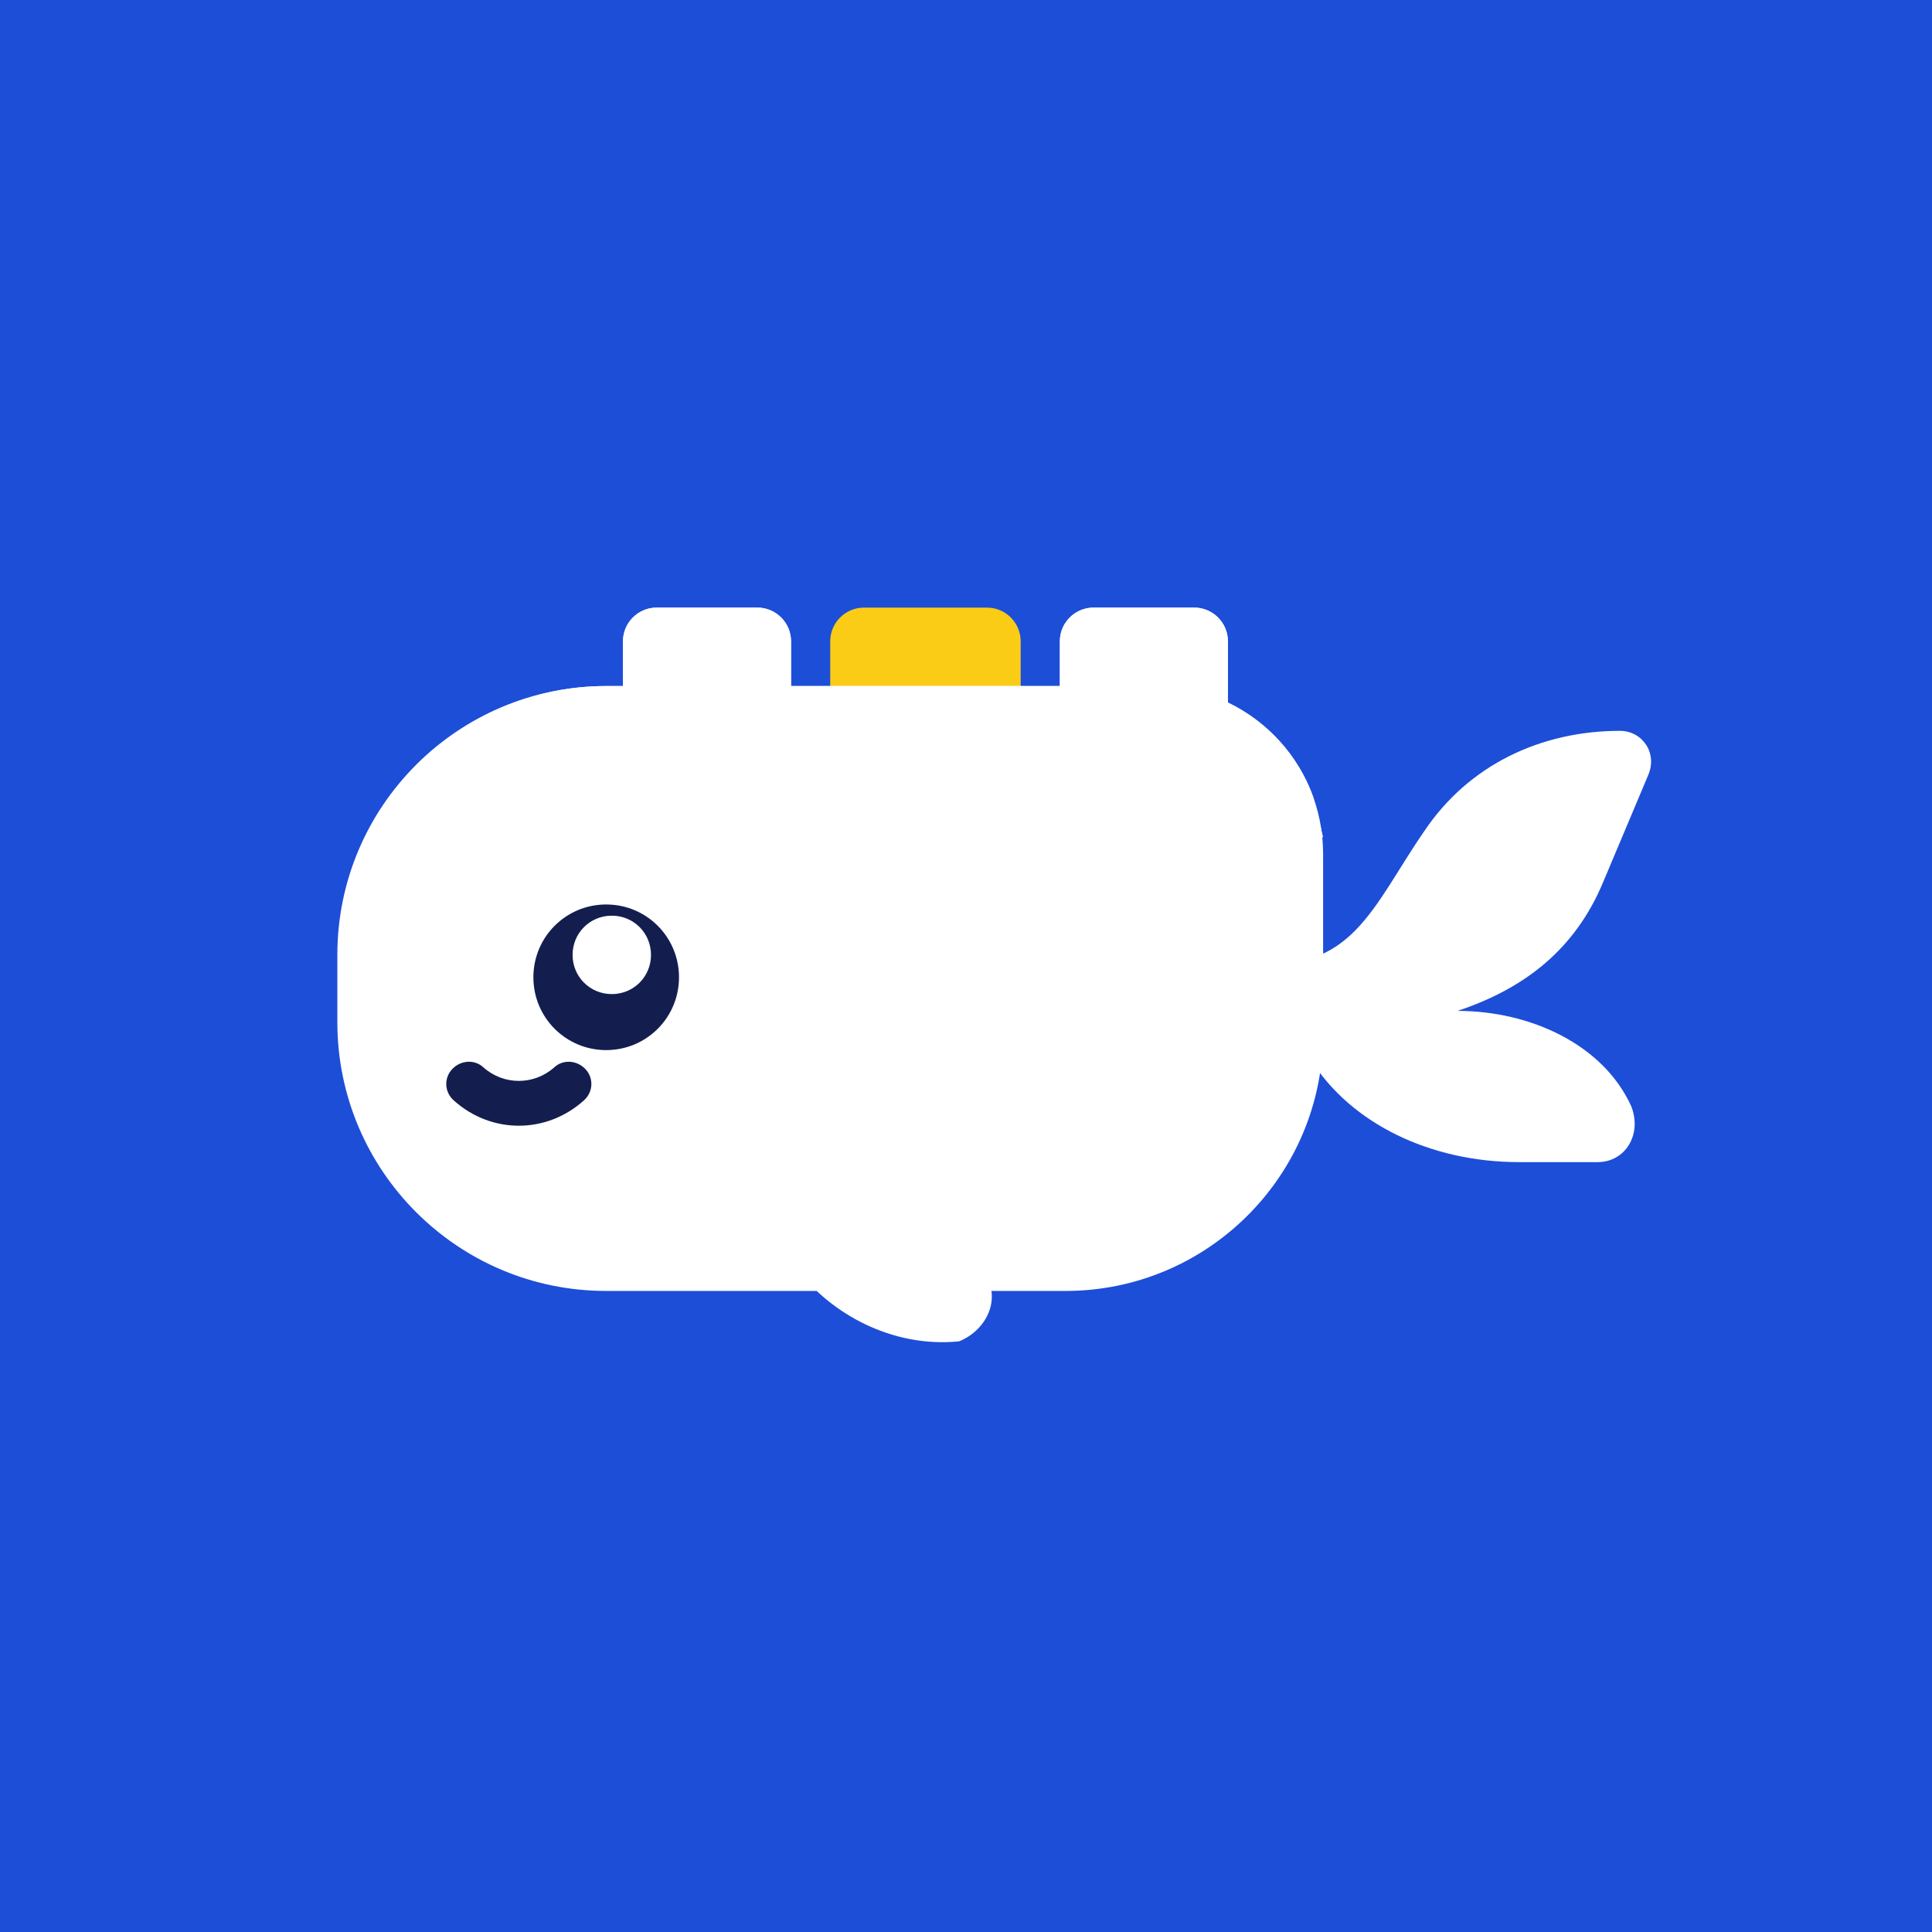
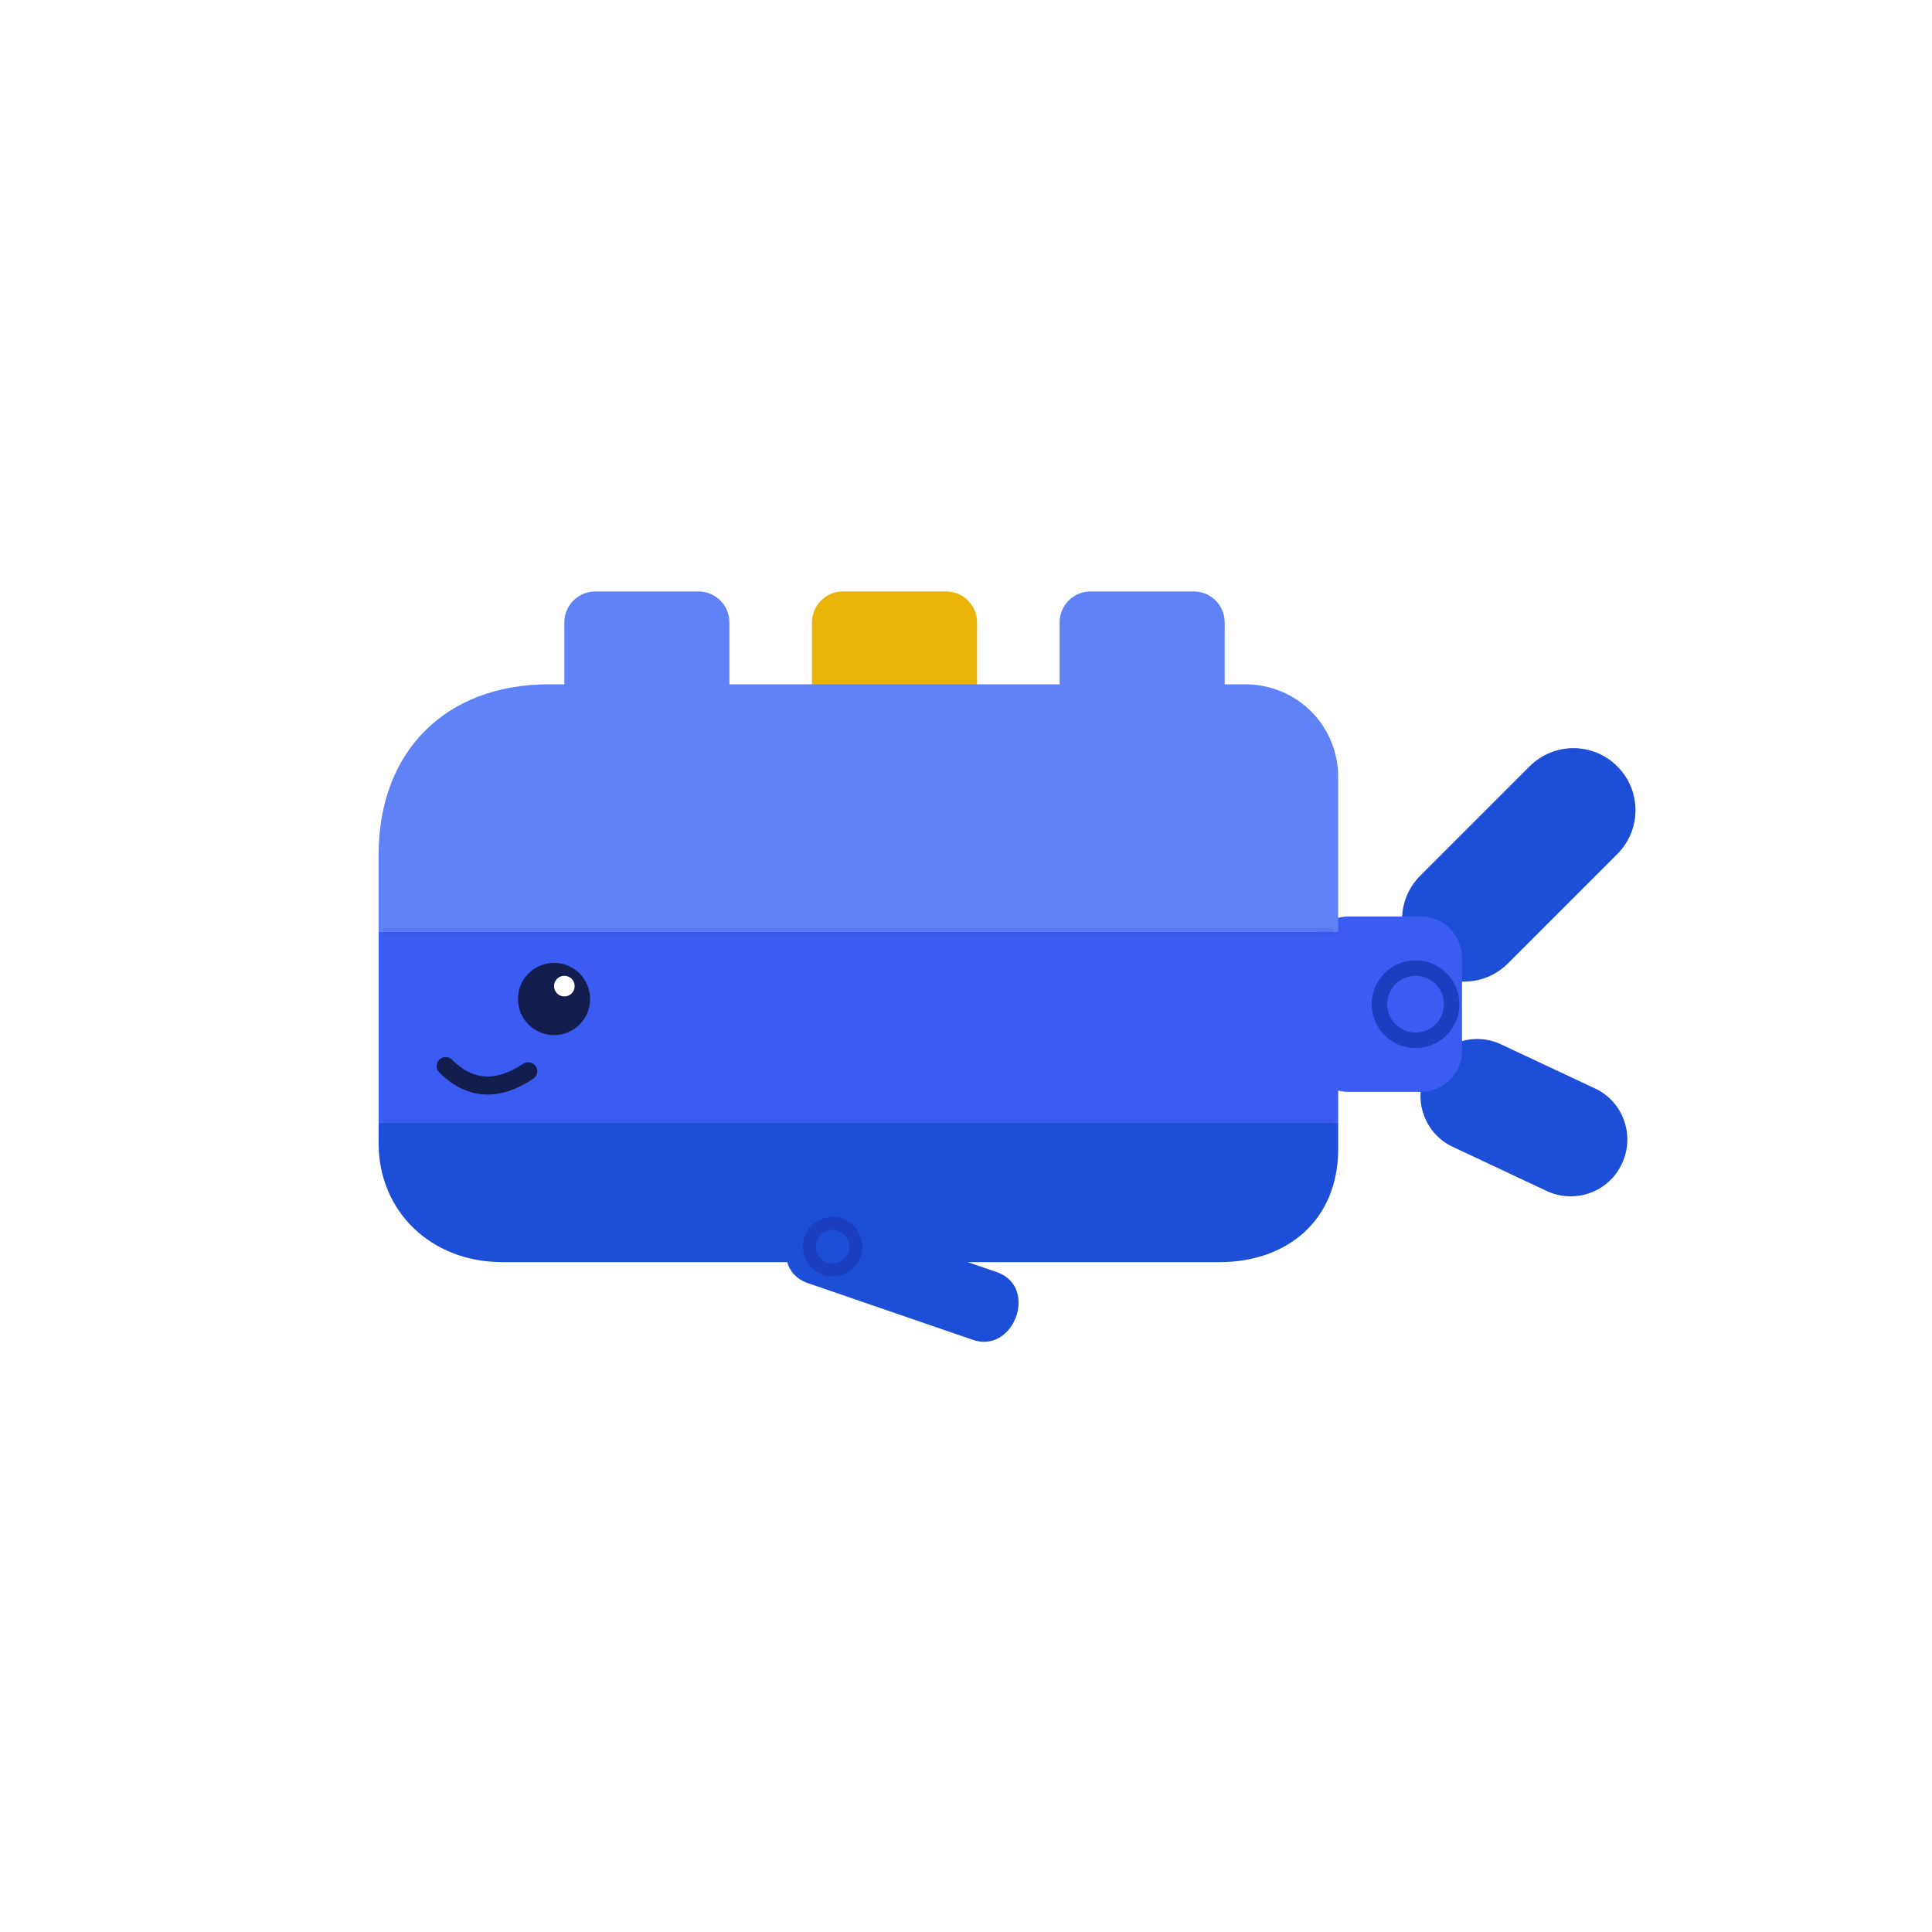
<svg xmlns="http://www.w3.org/2000/svg" viewBox="0 0 1024 1024" width="1024" height="1024" fill="none">
-   <rect width="1024" height="1024" fill="#1D4ED8" />
-   <g transform="translate(178.800 322.054) scale(2.96862)">
-     <path d="M94 0H116C119.3 0 122 2.7 122 6V22H88V6C88 2.7 90.7 0 94 0Z" fill="#FACC15" />
-     <path d="M48 14H146C162.6 14 176 27.4 176 44V76C176 101.4 155.4 122 130 122H48C21.5 122 0 100.5 0 74V62C0 35.5 21.5 14 48 14ZM57 0H75C78.3 0 81 2.7 81 6V22H51V6C51 2.7 53.7 0 57 0ZM135 0H153C156.3 0 159 2.7 159 6V22H129V6C129 2.7 131.7 0 135 0ZM163 63C181 66 185 53 194 40C202 28 215 22 229 22C233 22 235.8 26 234 30L226 49C221 61 212 68 200 72C213 72 226 78 231 89C233 94 230 99 225 99H211C195 99 181 92 174 81H163V63ZM87 105C96 104 108 108 115 118C119 123 116 129 111 131C99 132.2 88 126 82 118C78 113 81 107 87 105Z" fill="#FFFFFF" />
-     <path d="M6 39C14.4 23.9 30.4 14 48 14H146C159 14 170.2 22.3 174.3 34L176 41H12C8 41 6 40 6 39ZM57 0H75C78.3 0 81 2.7 81 6V22H51V6C51 2.7 53.7 0 57 0ZM135 0H153C156.3 0 159 2.7 159 6V22H129V6C129 2.7 131.7 0 135 0Z" fill="#FFFFFF" />
-     <path d="M48 53C40.8 53 35 58.8 35 66C35 73.2 40.8 79 48 79C55.2 79 61 73.2 61 66C61 58.8 55.2 53 48 53ZM44 88C45.7 86.5 45.8 84 44.3 82.4C42.8 80.8 40.3 80.6 38.7 82.1C35.1 85.3 29.7 85.3 26.1 82.1C24.5 80.6 22 80.8 20.5 82.4C19 84 19.1 86.5 20.8 88C27.5 94 37.3 94 44 88Z" fill="#131E4F" />
-     <path d="M49 55C52.9 55 56 58.1 56 62C56 65.9 52.9 69 49 69C45.1 69 42 65.9 42 62C42 58.1 45.1 55 49 55Z" fill="#FFFFFF" />
+   <rect width="1024" height="1024" fill="#FFFFFF" />
+   <g transform="translate(178.800 313.484) scale(2.73438)">
+     <path id="gole-tail-blades" d="M192.9 44.1L214.1 22.9C218.8 18.2 226.4 18.2 231.1 22.9C235.8 27.6 235.8 35.2 231.1 39.9L209.9 61.1C205.2 65.8 197.6 65.8 192.9 61.1C188.2 56.4 188.2 48.8 192.9 44.1ZM208.6 76.8L226.7 85.3C232.2 87.8 234.6 94.4 232 99.9C229.5 105.4 222.9 107.8 217.4 105.2L199.3 96.7C193.8 94.2 191.4 87.6 194 82.1C196.5 76.6 203.1 74.2 208.6 76.8Z" fill="#1D4ED8" transform="translate(209 80) rotate(0) scale(1) translate(-192 -69)" />
+     <rect id="gole-tail-joint" x="171" y="52" width="30" height="34" rx="8" fill="#3B5CF2" transform="translate(209 80) rotate(0) scale(1) translate(-192 -69)" />
+     <circle id="gole-tail-ring" cx="192" cy="69" r="7" stroke="#1A3FC0" stroke-width="3" transform="translate(209 80) rotate(0) scale(1) translate(-192 -69)" />
+     <rect id="gole-stud-left" x="44" y="0" width="32" height="26" rx="6" fill="#6082F7" />
+     <rect id="gole-stud-gold" x="92" y="0" width="32" height="26" rx="6" fill="#EAB308" />
+     <rect id="gole-stud-right" x="140" y="0" width="32" height="26" rx="6" fill="#6082F7" />
+     <path id="gole-fin" d="M96 121L128 132C136 135 131 148 123 145L91 134C83 131 88 118 96 121Z" fill="#1D4ED8" />
+     <path id="gole-body-top" d="M8 66V51C8 31 21 18 41 18H176C186 18 194 26 194 36V66Z" fill="#6082F7" />
+     <path id="gole-body-middle" d="M8 66H194V103H8Z" fill="#3B5CF2" />
+     <path id="gole-body-bottom" d="M8 103H194V108C194 122 184 130 171 130H32C18 130 8 120 8 107Z" fill="#1D4ED8" />
+     <path id="gole-seams" d="M9 66H193M9 103H193" stroke="#1A3FC0" stroke-width="1.5" opacity="0.12" />
+     <circle id="gole-fin-ring" cx="96" cy="127" r="4.5" stroke="#1A3FC0" stroke-width="2.5" />
+     <circle id="gole-eye" cx="42" cy="79" r="7" fill="#131E4F" />
+     <circle id="gole-glint" cx="44" cy="76.5" r="2" fill="#FFFFFF" />
+     <path id="gole-smile" d="M21 92Q28 99 37 93" stroke="#131E4F" stroke-width="3.5" stroke-linecap="round" />
  </g>
</svg>
